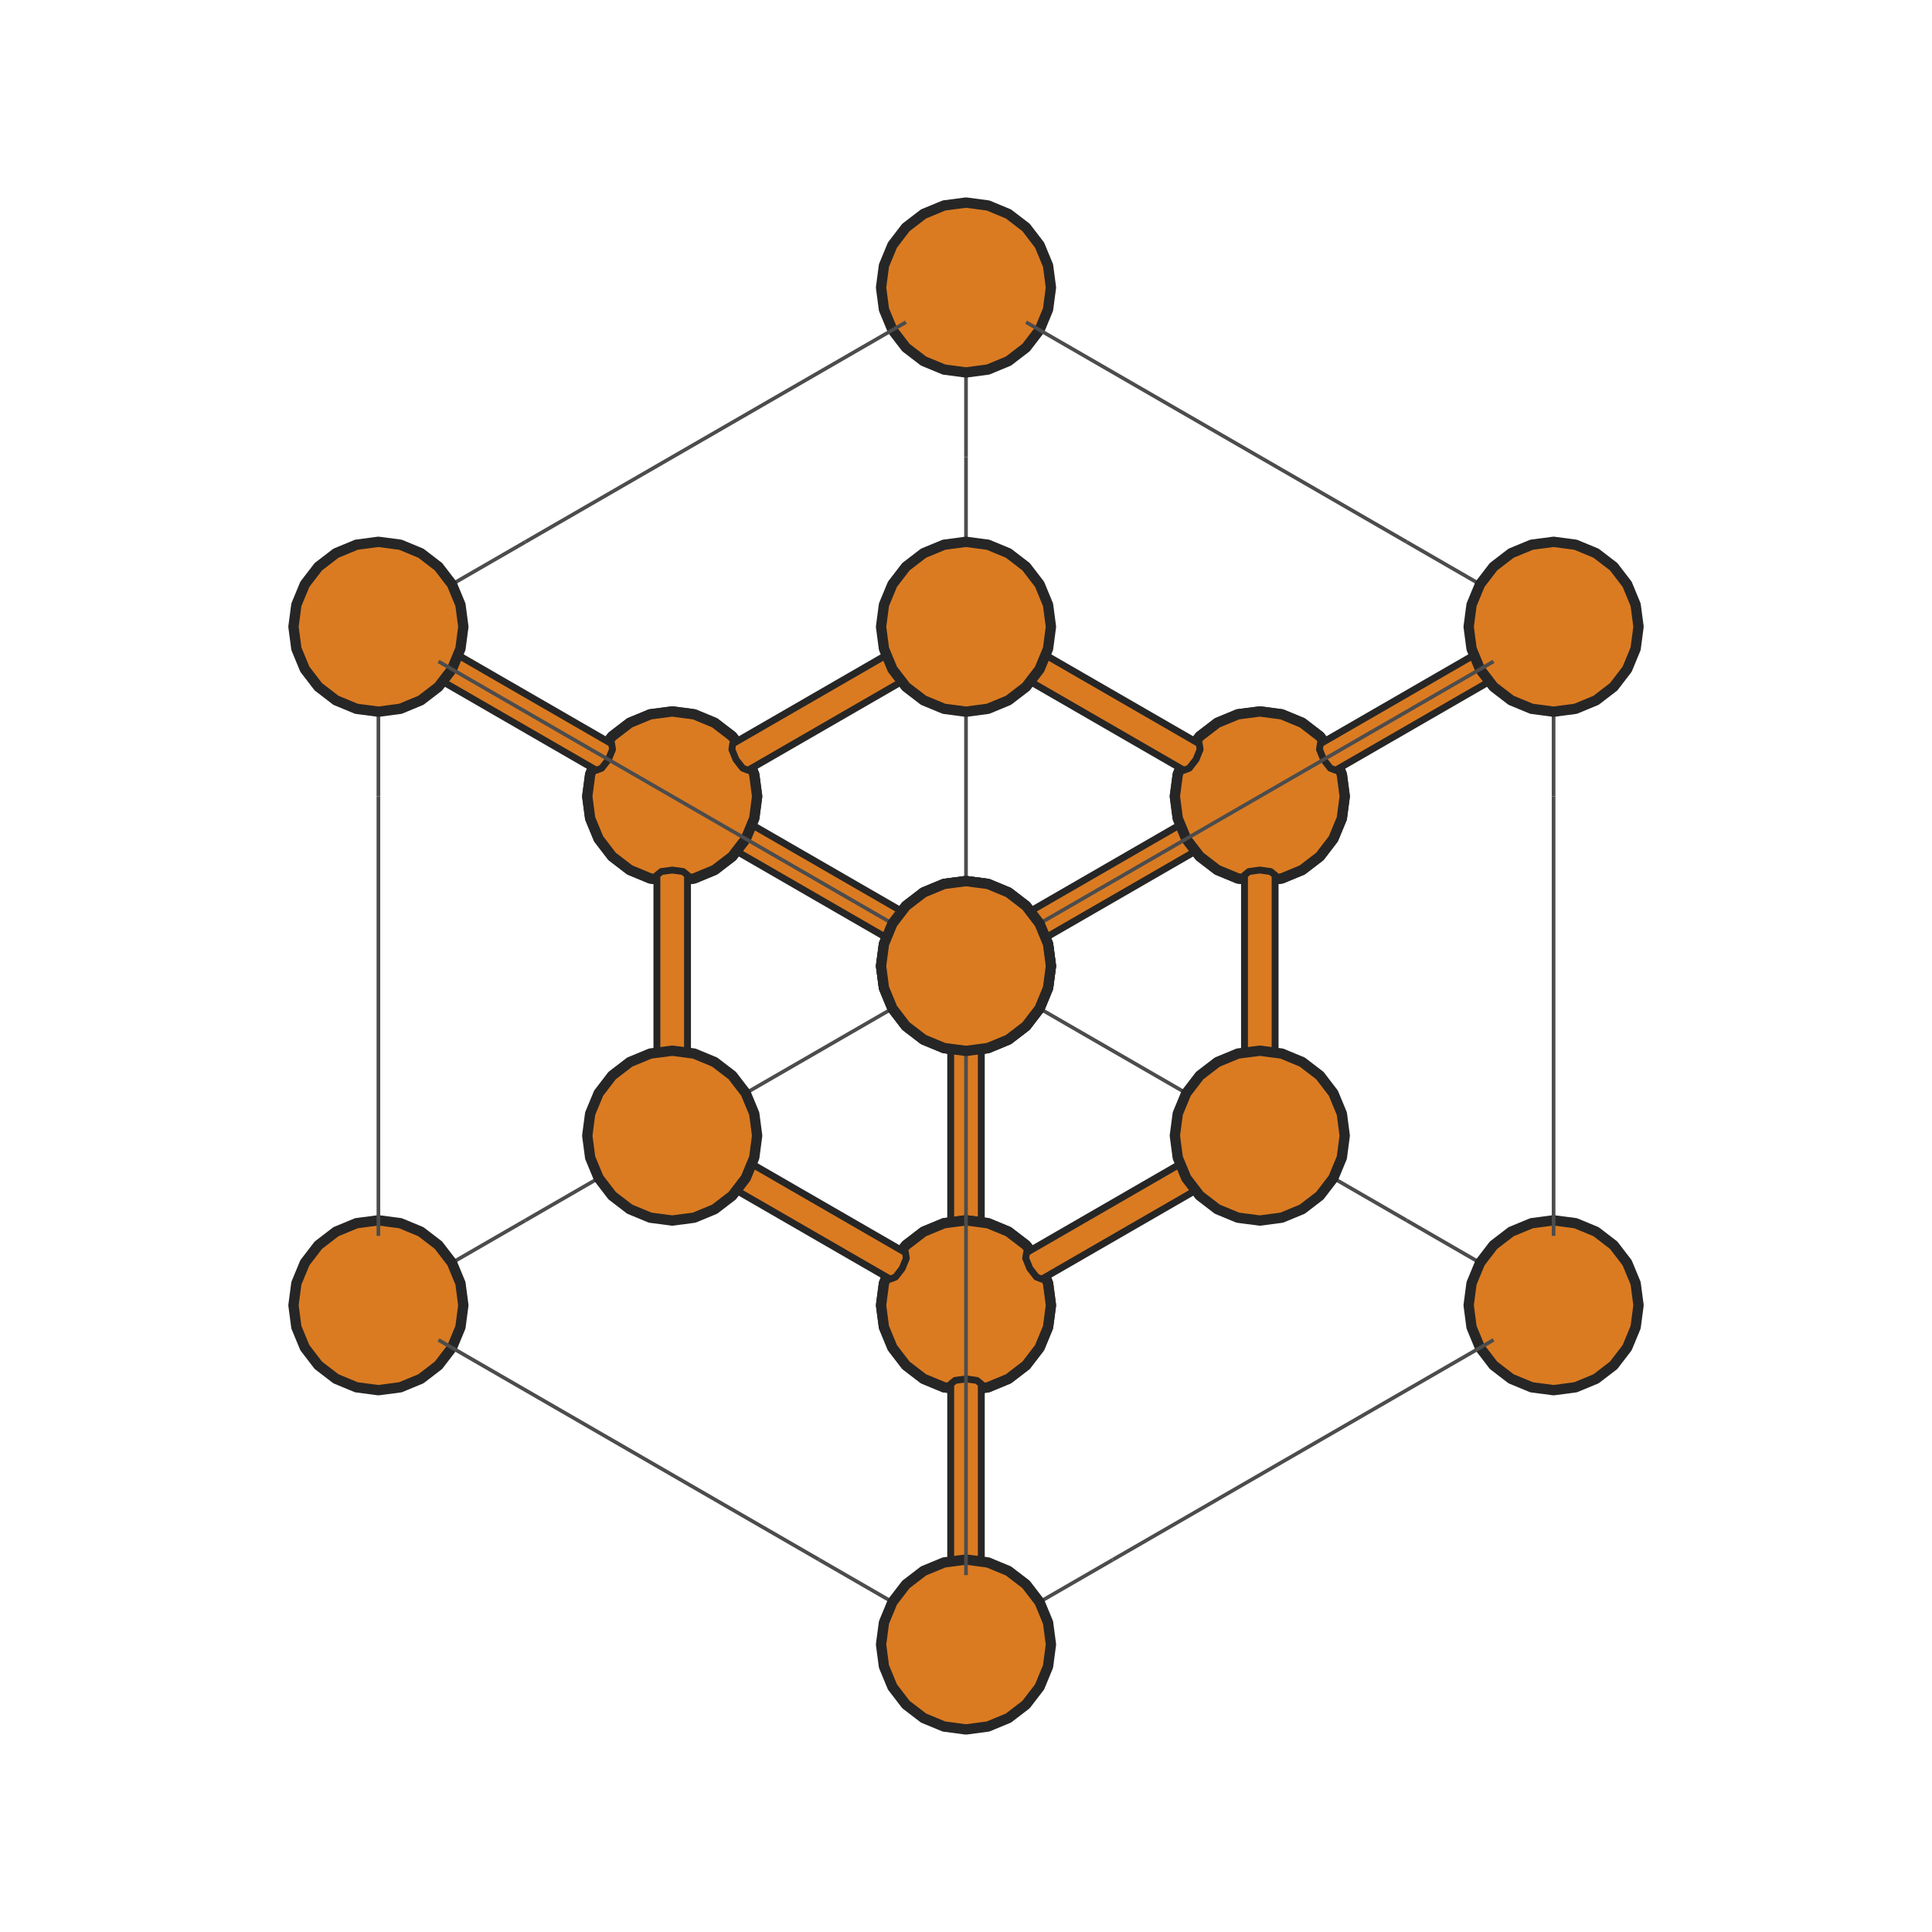
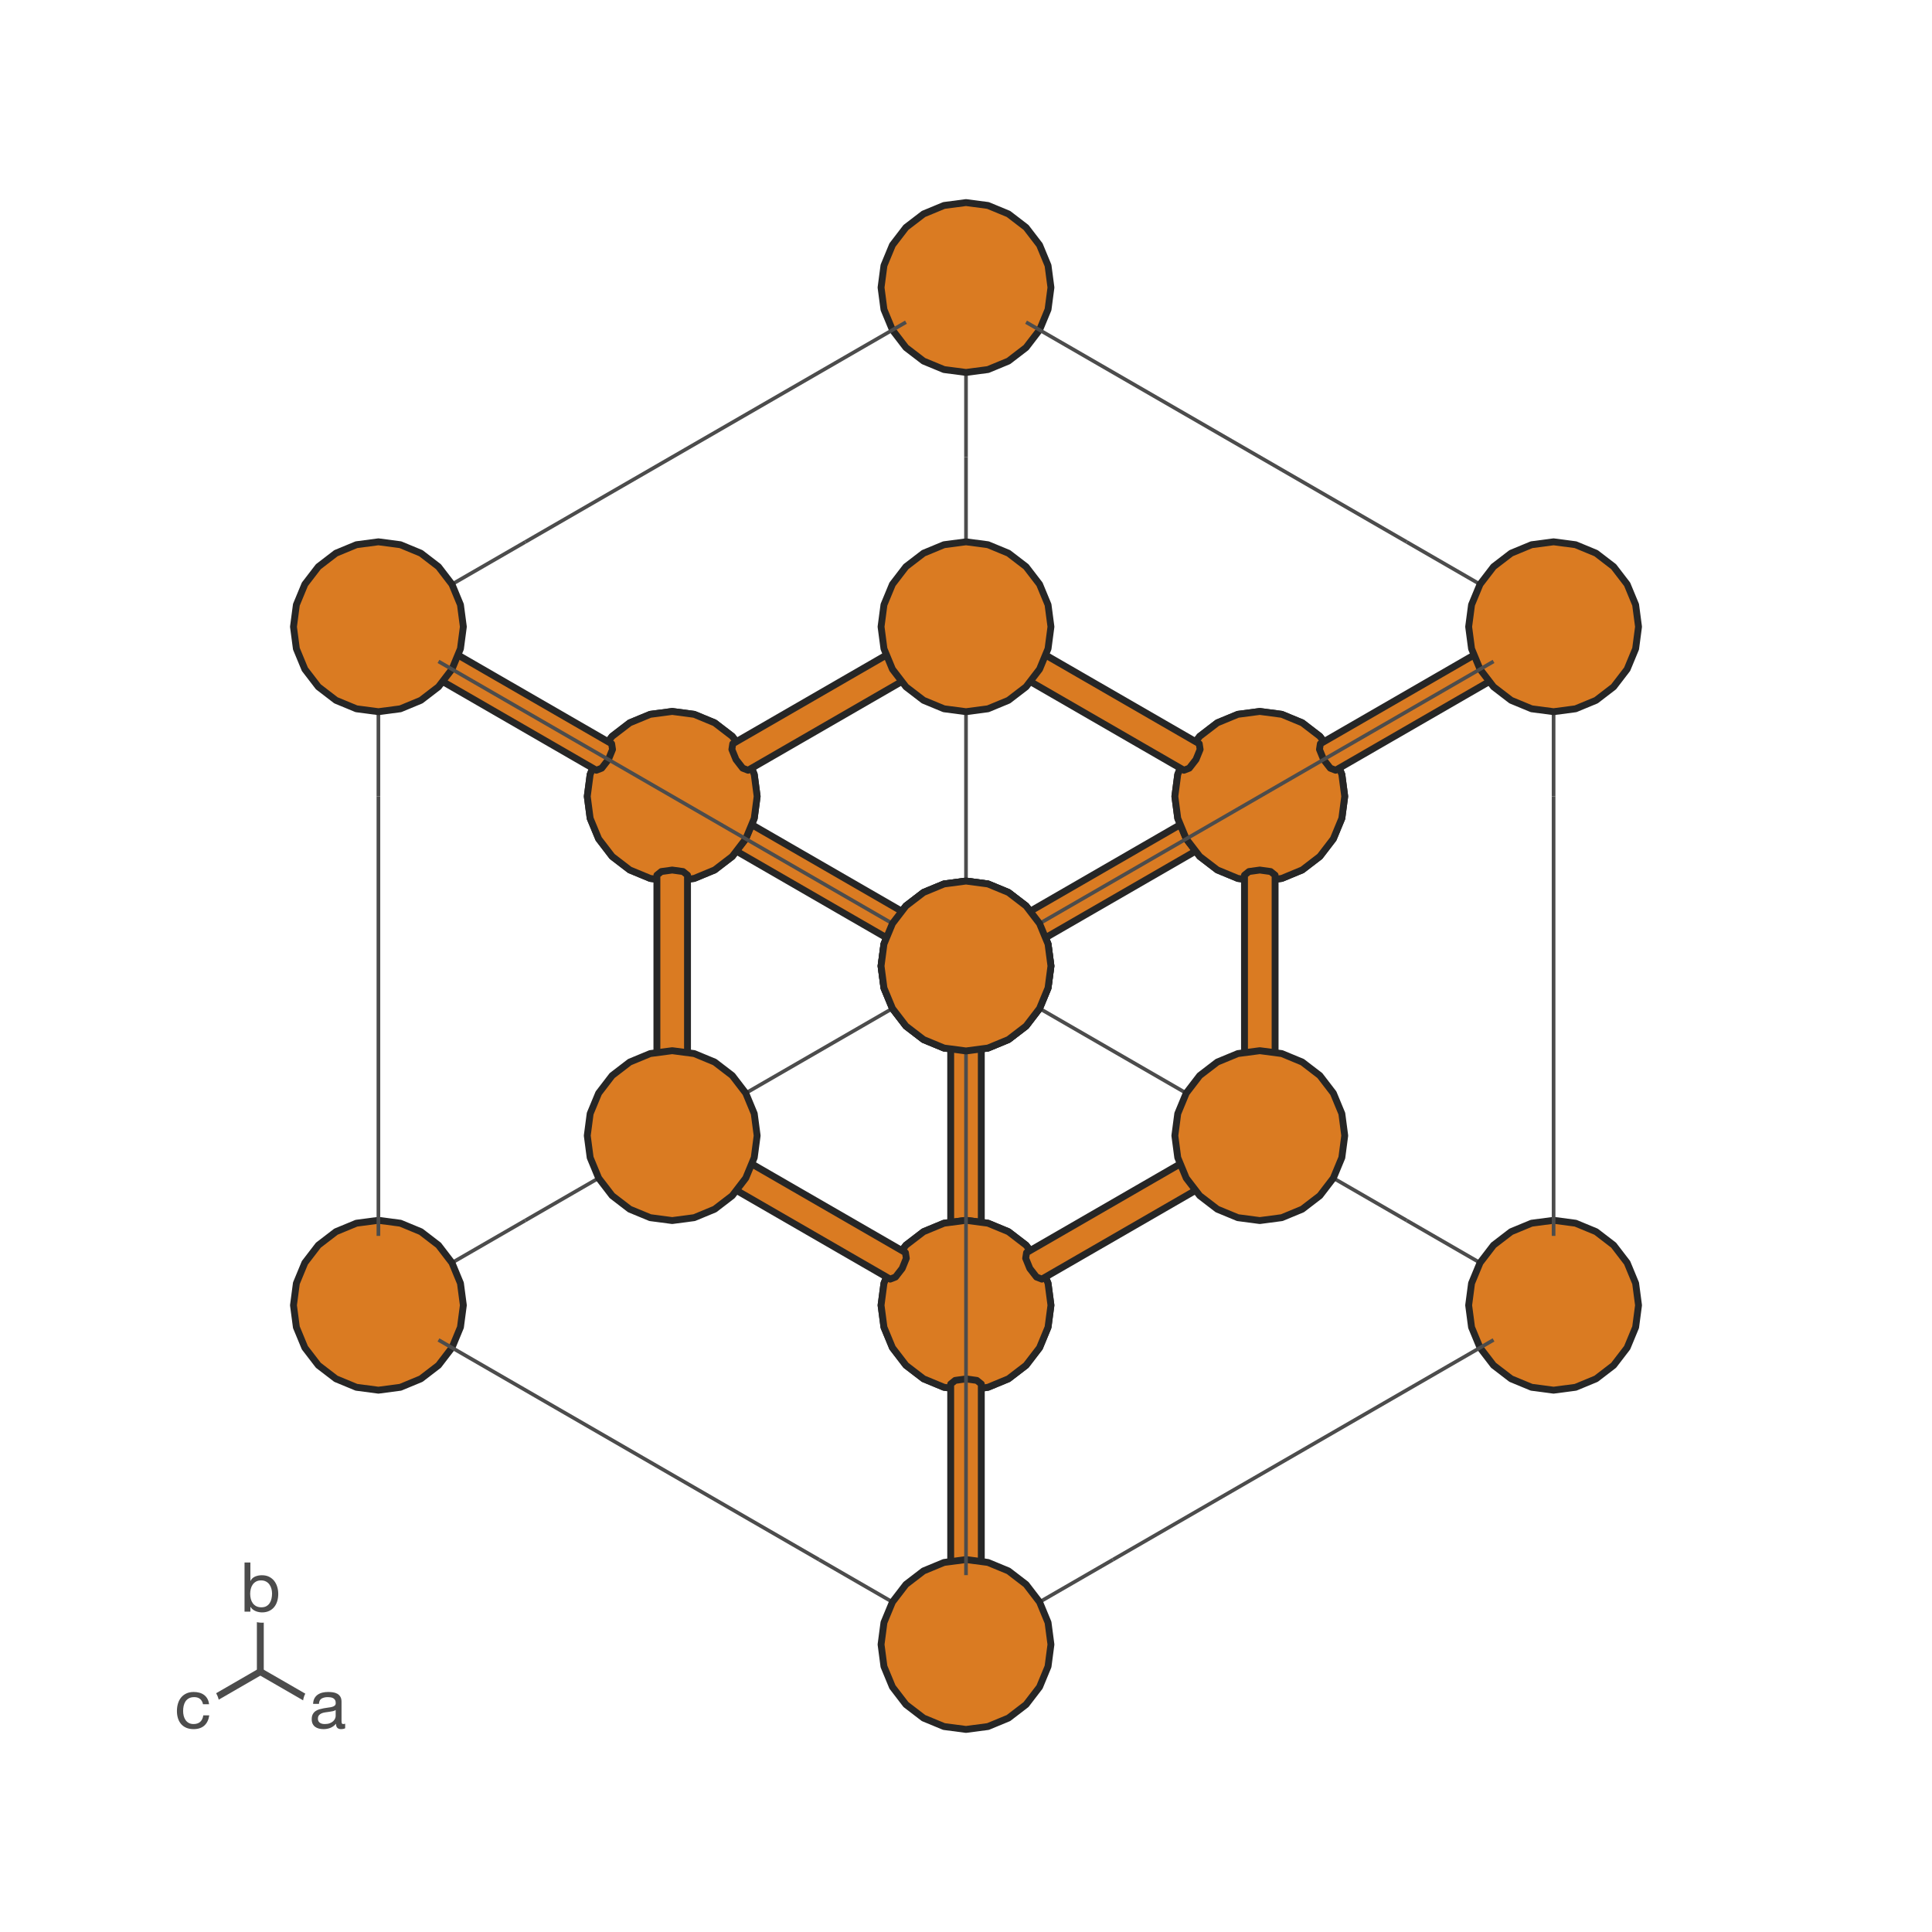
<svg xmlns="http://www.w3.org/2000/svg" width="280.8pt" height="280.8pt" viewBox="0 0 280.8 280.8" version="1.1">
  <defs>
    <style type="text/css">*{stroke-linejoin: round; stroke-linecap: butt}</style>
  </defs>
  <g id="figure_1">
    <g id="patch_1">
      <path d="M 0 280.8  L 280.8 280.8  L 280.8 0  L 0 0  z " style="fill: #ffffff" />
    </g>
    <g id="axes_1">
      <g id="PolyCollection_1">
-         <path d="M 152.745 140.4  L 152.324 137.205  L 151.091 134.228  L 149.129 131.671  L 146.572 129.709  L 143.595 128.476  L 140.4 128.055  L 137.205 128.476  L 134.228 129.709  L 131.671 131.671  L 129.709 134.228  L 128.476 137.205  L 128.055 140.4  L 128.476 143.595  L 129.709 146.572  L 131.671 149.129  L 134.228 151.091  L 137.205 152.324  L 140.4 152.745  L 143.595 152.324  L 146.572 151.091  L 149.129 149.129  L 151.091 146.572  L 152.324 143.595  L 152.745 140.4  z " clip-path="url(#p7fe5f70226)" style="fill: #da7b22; stroke: #262626; stroke-width: 1.5" />
-         <path d="M 149.262 145.209  L 204.584 177.149  L 204.318 177.611  L 148.996 145.67  z " clip-path="url(#p7fe5f70226)" style="fill: #4c4c4c" />
-         <path d="M 140.134 130.321  L 140.134 66.44  L 140.666 66.44  L 140.666 130.321  z " clip-path="url(#p7fe5f70226)" style="fill: #4c4c4c" />
-         <path d="M 131.804 145.67  L 76.482 177.611  L 76.216 177.149  L 131.538 145.209  z " clip-path="url(#p7fe5f70226)" style="fill: #4c4c4c" />
-         <path d="M 152.745 140.4  L 152.324 137.205  L 151.091 134.228  L 149.129 131.671  L 146.572 129.709  L 143.595 128.476  L 140.4 128.055  L 137.205 128.476  L 134.228 129.709  L 131.671 131.671  L 129.709 134.228  L 128.476 137.205  L 128.055 140.4  L 128.476 143.595  L 129.709 146.572  L 131.671 149.129  L 134.228 151.091  L 137.205 152.324  L 140.4 152.745  L 143.595 152.324  L 146.572 151.091  L 149.129 149.129  L 151.091 146.572  L 152.324 143.595  L 152.745 140.4  z " clip-path="url(#p7fe5f70226)" style="fill: #da7b22; stroke: #262626; stroke-width: 1.5" />
-         <path d="M 204.584 177.149  L 217.206 184.436  L 216.939 184.898  L 204.318 177.611  z " clip-path="url(#p7fe5f70226)" style="fill: #4c4c4c" />
-         <path d="M 140.134 66.44  L 140.134 51.866  L 140.666 51.866  L 140.666 66.44  z " clip-path="url(#p7fe5f70226)" style="fill: #4c4c4c" />
-         <path d="M 76.482 177.611  L 63.861 184.898  L 63.594 184.436  L 76.216 177.149  z " clip-path="url(#p7fe5f70226)" style="fill: #4c4c4c" />
-         <path d="M 174.299 123.397  L 174.427 122.571  L 173.829 121.1  L 172.854 119.847  L 172.074 119.544  L 149.202 132.75  L 149.074 133.576  L 149.672 135.047  L 150.647 136.3  L 151.426 136.602  z " clip-path="url(#p7fe5f70226)" style="fill: #da7b22; stroke: #262626" />
-         <path d="M 195.445 115.747  L 195.025 112.552  L 193.791 109.574  L 191.83 107.018  L 189.273 105.056  L 186.296 103.823  L 183.101 103.402  L 179.906 103.823  L 176.928 105.056  L 174.372 107.018  L 172.41 109.574  L 171.177 112.552  L 170.756 115.747  L 171.177 118.942  L 172.41 121.919  L 174.372 124.476  L 176.928 126.437  L 179.906 127.671  L 183.101 128.091  L 186.296 127.671  L 189.273 126.437  L 191.83 124.476  L 193.791 121.919  L 195.025 118.942  L 195.445 115.747  z " clip-path="url(#p7fe5f70226)" style="fill: #da7b22; stroke: #262626; stroke-width: 1.5" />
-         <path d="M 108.726 119.544  L 107.946 119.847  L 106.971 121.1  L 106.373 122.571  L 106.501 123.397  L 129.374 136.602  L 130.153 136.3  L 131.128 135.047  L 131.726 133.576  L 131.598 132.75  z " clip-path="url(#p7fe5f70226)" style="fill: #da7b22; stroke: #262626" />
-         <path d="M 110.044 115.747  L 109.623 112.552  L 108.39 109.574  L 106.428 107.018  L 103.872 105.056  L 100.894 103.823  L 97.699 103.402  L 94.504 103.823  L 91.527 105.056  L 88.97 107.018  L 87.009 109.574  L 85.775 112.552  L 85.355 115.747  L 85.775 118.942  L 87.009 121.919  L 88.97 124.476  L 91.527 126.437  L 94.504 127.671  L 97.699 128.091  L 100.894 127.671  L 103.872 126.437  L 106.428 124.476  L 108.39 121.919  L 109.623 118.942  L 110.044 115.747  z " clip-path="url(#p7fe5f70226)" style="fill: #da7b22; stroke: #262626; stroke-width: 1.5" />
-         <path d="M 67.343 189.707  L 66.922 186.512  L 65.689 183.534  L 63.727 180.978  L 61.171 179.016  L 58.194 177.783  L 54.999 177.362  L 51.804 177.783  L 48.826 179.016  L 46.27 180.978  L 44.308 183.534  L 43.075 186.512  L 42.654 189.707  L 43.075 192.902  L 44.308 195.879  L 46.27 198.435  L 48.826 200.397  L 51.804 201.63  L 54.999 202.051  L 58.194 201.63  L 61.171 200.397  L 63.727 198.435  L 65.689 195.879  L 66.922 192.902  L 67.343 189.707  z " clip-path="url(#p7fe5f70226)" style="fill: #da7b22; stroke: #262626; stroke-width: 1.5" />
-         <path d="M 152.745 41.787  L 152.324 38.592  L 151.091 35.615  L 149.129 33.058  L 146.572 31.096  L 143.595 29.863  L 140.4 29.442  L 137.205 29.863  L 134.228 31.096  L 131.671 33.058  L 129.709 35.615  L 128.476 38.592  L 128.055 41.787  L 128.476 44.982  L 129.709 47.959  L 131.671 50.516  L 134.228 52.478  L 137.205 53.711  L 140.4 54.131  L 143.595 53.711  L 146.572 52.478  L 149.129 50.516  L 151.091 47.959  L 152.324 44.982  L 152.745 41.787  z " clip-path="url(#p7fe5f70226)" style="fill: #da7b22; stroke: #262626; stroke-width: 1.5" />
-         <path d="M 138.176 178.259  L 138.827 178.783  L 140.4 179  L 141.973 178.783  L 142.624 178.259  L 142.624 151.848  L 141.973 151.324  L 140.4 151.107  L 138.827 151.324  L 138.176 151.848  z " clip-path="url(#p7fe5f70226)" style="fill: #da7b22; stroke: #262626" />
-         <path d="M 152.745 189.707  L 152.324 186.512  L 151.091 183.534  L 149.129 180.978  L 146.572 179.016  L 143.595 177.783  L 140.4 177.362  L 137.205 177.783  L 134.228 179.016  L 131.671 180.978  L 129.709 183.534  L 128.476 186.512  L 128.055 189.707  L 128.476 192.902  L 129.709 195.879  L 131.671 198.435  L 134.228 200.397  L 137.205 201.63  L 140.4 202.051  L 143.595 201.63  L 146.572 200.397  L 149.129 198.435  L 151.091 195.879  L 152.324 192.902  L 152.745 189.707  z " clip-path="url(#p7fe5f70226)" style="fill: #da7b22; stroke: #262626; stroke-width: 1.5" />
-         <path d="M 238.146 189.707  L 237.725 186.512  L 236.492 183.534  L 234.53 180.978  L 231.974 179.016  L 228.996 177.783  L 225.801 177.362  L 222.607 177.783  L 219.629 179.016  L 217.073 180.978  L 215.111 183.534  L 213.878 186.512  L 213.457 189.707  L 213.878 192.902  L 215.111 195.879  L 217.073 198.435  L 219.629 200.397  L 222.607 201.63  L 225.801 202.051  L 228.996 201.63  L 231.974 200.397  L 234.53 198.435  L 236.492 195.879  L 237.725 192.902  L 238.146 189.707  z " clip-path="url(#p7fe5f70226)" style="fill: #da7b22; stroke: #262626; stroke-width: 1.5" />
-         <path d="M 225.535 179.627  L 225.535 115.747  L 226.068 115.747  L 226.068 179.627  z " clip-path="url(#p7fe5f70226)" style="fill: #4c4c4c" />
-         <path d="M 149.262 46.596  L 204.584 78.536  L 204.318 78.997  L 148.996 47.057  z " clip-path="url(#p7fe5f70226)" style="fill: #4c4c4c" />
-         <path d="M 131.804 47.057  L 76.482 78.997  L 76.216 78.536  L 131.538 46.596  z " clip-path="url(#p7fe5f70226)" style="fill: #4c4c4c" />
-         <path d="M 63.861 194.515  L 119.183 226.456  L 118.916 226.917  L 63.594 194.977  z " clip-path="url(#p7fe5f70226)" style="fill: #4c4c4c" />
-         <path d="M 54.732 179.627  L 54.732 115.747  L 55.265 115.747  L 55.265 179.627  z " clip-path="url(#p7fe5f70226)" style="fill: #4c4c4c" />
-         <path d="M 217.206 194.977  L 161.884 226.917  L 161.617 226.456  L 216.939 194.515  z " clip-path="url(#p7fe5f70226)" style="fill: #4c4c4c" />
-         <path d="M 110.044 115.747  L 109.623 112.552  L 108.39 109.574  L 106.428 107.018  L 103.872 105.056  L 100.894 103.823  L 97.699 103.402  L 94.504 103.823  L 91.527 105.056  L 88.97 107.018  L 87.009 109.574  L 85.775 112.552  L 85.355 115.747  L 85.775 118.942  L 87.009 121.919  L 88.97 124.476  L 91.527 126.437  L 94.504 127.671  L 97.699 128.091  L 100.894 127.671  L 103.872 126.437  L 106.428 124.476  L 108.39 121.919  L 109.623 118.942  L 110.044 115.747  z " clip-path="url(#p7fe5f70226)" style="fill: #da7b22; stroke: #262626; stroke-width: 1.5" />
-         <path d="M 195.445 115.747  L 195.025 112.552  L 193.791 109.574  L 191.83 107.018  L 189.273 105.056  L 186.296 103.823  L 183.101 103.402  L 179.906 103.823  L 176.928 105.056  L 174.372 107.018  L 172.41 109.574  L 171.177 112.552  L 170.756 115.747  L 171.177 118.942  L 172.41 121.919  L 174.372 124.476  L 176.928 126.437  L 179.906 127.671  L 183.101 128.091  L 186.296 127.671  L 189.273 126.437  L 191.83 124.476  L 193.791 121.919  L 195.025 118.942  L 195.445 115.747  z " clip-path="url(#p7fe5f70226)" style="fill: #da7b22; stroke: #262626; stroke-width: 1.5" />
-         <path d="M 152.745 189.707  L 152.324 186.512  L 151.091 183.534  L 149.129 180.978  L 146.572 179.016  L 143.595 177.783  L 140.4 177.362  L 137.205 177.783  L 134.228 179.016  L 131.671 180.978  L 129.709 183.534  L 128.476 186.512  L 128.055 189.707  L 128.476 192.902  L 129.709 195.879  L 131.671 198.435  L 134.228 200.397  L 137.205 201.63  L 140.4 202.051  L 143.595 201.63  L 146.572 200.397  L 149.129 198.435  L 151.091 195.879  L 152.324 192.902  L 152.745 189.707  z " clip-path="url(#p7fe5f70226)" style="fill: #da7b22; stroke: #262626; stroke-width: 1.5" />
-         <path d="M 54.732 115.747  L 54.732 101.173  L 55.265 101.173  L 55.265 115.747  z " clip-path="url(#p7fe5f70226)" style="fill: #4c4c4c" />
-         <path d="M 225.535 115.747  L 225.535 101.173  L 226.068 101.173  L 226.068 115.747  z " clip-path="url(#p7fe5f70226)" style="fill: #4c4c4c" />
-         <path d="M 161.884 226.917  L 149.262 234.204  L 148.996 233.743  L 161.617 226.456  z " clip-path="url(#p7fe5f70226)" style="fill: #4c4c4c" />
-         <path d="M 204.584 78.536  L 217.206 85.823  L 216.939 86.285  L 204.318 78.997  z " clip-path="url(#p7fe5f70226)" style="fill: #4c4c4c" />
-         <path d="M 76.482 78.997  L 63.861 86.285  L 63.594 85.823  L 76.216 78.536  z " clip-path="url(#p7fe5f70226)" style="fill: #4c4c4c" />
-         <path d="M 119.183 226.456  L 131.804 233.743  L 131.538 234.204  L 118.916 226.917  z " clip-path="url(#p7fe5f70226)" style="fill: #4c4c4c" />
-         <path d="M 191.903 108.096  L 191.775 108.923  L 192.373 110.393  L 193.347 111.647  L 194.127 111.949  L 216.999 98.744  L 217.128 97.917  L 216.529 96.447  L 215.555 95.193  L 214.775 94.891  z " clip-path="url(#p7fe5f70226)" style="fill: #da7b22; stroke: #262626" />
-         <path d="M 238.146 91.093  L 237.725 87.898  L 236.492 84.921  L 234.53 82.365  L 231.974 80.403  L 228.996 79.17  L 225.801 78.749  L 222.607 79.17  L 219.629 80.403  L 217.073 82.365  L 215.111 84.921  L 213.878 87.898  L 213.457 91.093  L 213.878 94.288  L 215.111 97.266  L 217.073 99.822  L 219.629 101.784  L 222.607 103.017  L 225.801 103.438  L 228.996 103.017  L 231.974 101.784  L 234.53 99.822  L 236.492 97.266  L 237.725 94.288  L 238.146 91.093  z " clip-path="url(#p7fe5f70226)" style="fill: #da7b22; stroke: #262626; stroke-width: 1.5" />
-         <path d="M 86.673 111.949  L 87.453 111.647  L 88.427 110.393  L 89.025 108.923  L 88.897 108.096  L 66.025 94.891  L 65.245 95.193  L 64.271 96.447  L 63.672 97.917  L 63.801 98.744  z " clip-path="url(#p7fe5f70226)" style="fill: #da7b22; stroke: #262626" />
-         <path d="M 67.343 91.093  L 66.922 87.898  L 65.689 84.921  L 63.727 82.365  L 61.171 80.403  L 58.194 79.17  L 54.999 78.749  L 51.804 79.17  L 48.826 80.403  L 46.27 82.365  L 44.308 84.921  L 43.075 87.898  L 42.654 91.093  L 43.075 94.288  L 44.308 97.266  L 46.27 99.822  L 48.826 101.784  L 51.804 103.017  L 54.999 103.438  L 58.194 103.017  L 61.171 101.784  L 63.727 99.822  L 65.689 97.266  L 66.922 94.288  L 67.343 91.093  z " clip-path="url(#p7fe5f70226)" style="fill: #da7b22; stroke: #262626; stroke-width: 1.5" />
-         <path d="M 99.923 127.195  L 99.272 126.67  L 97.699 126.453  L 96.126 126.67  L 95.475 127.195  L 95.475 153.605  L 96.126 154.13  L 97.699 154.347  L 99.272 154.13  L 99.923 153.605  z " clip-path="url(#p7fe5f70226)" style="fill: #da7b22; stroke: #262626" />
-         <path d="M 129.374 185.909  L 130.153 185.607  L 131.128 184.353  L 131.726 182.883  L 131.598 182.056  L 108.726 168.851  L 107.946 169.153  L 106.971 170.407  L 106.373 171.877  L 106.501 172.704  z " clip-path="url(#p7fe5f70226)" style="fill: #da7b22; stroke: #262626" />
-         <path d="M 110.044 165.053  L 109.623 161.858  L 108.39 158.881  L 106.428 156.324  L 103.872 154.363  L 100.894 153.129  L 97.699 152.709  L 94.504 153.129  L 91.527 154.363  L 88.97 156.324  L 87.009 158.881  L 85.775 161.858  L 85.355 165.053  L 85.775 168.248  L 87.009 171.226  L 88.97 173.782  L 91.527 175.744  L 94.504 176.977  L 97.699 177.398  L 100.894 176.977  L 103.872 175.744  L 106.428 173.782  L 108.39 171.226  L 109.623 168.248  L 110.044 165.053  z " clip-path="url(#p7fe5f70226)" style="fill: #da7b22; stroke: #262626; stroke-width: 1.5" />
-         <path d="M 185.325 127.195  L 184.674 126.67  L 183.101 126.453  L 181.528 126.67  L 180.877 127.195  L 180.877 153.605  L 181.528 154.13  L 183.101 154.347  L 184.674 154.13  L 185.325 153.605  z " clip-path="url(#p7fe5f70226)" style="fill: #da7b22; stroke: #262626" />
-         <path d="M 149.202 182.056  L 149.074 182.883  L 149.672 184.353  L 150.647 185.607  L 151.426 185.909  L 174.299 172.704  L 174.427 171.877  L 173.829 170.407  L 172.854 169.153  L 172.074 168.851  z " clip-path="url(#p7fe5f70226)" style="fill: #da7b22; stroke: #262626" />
-         <path d="M 195.445 165.053  L 195.025 161.858  L 193.791 158.881  L 191.83 156.324  L 189.273 154.363  L 186.296 153.129  L 183.101 152.709  L 179.906 153.129  L 176.928 154.363  L 174.372 156.324  L 172.41 158.881  L 171.177 161.858  L 170.756 165.053  L 171.177 168.248  L 172.41 171.226  L 174.372 173.782  L 176.928 175.744  L 179.906 176.977  L 183.101 177.398  L 186.296 176.977  L 189.273 175.744  L 191.83 173.782  L 193.791 171.226  L 195.025 168.248  L 195.445 165.053  z " clip-path="url(#p7fe5f70226)" style="fill: #da7b22; stroke: #262626; stroke-width: 1.5" />
-         <path d="M 106.501 108.096  L 106.373 108.923  L 106.971 110.393  L 107.946 111.647  L 108.726 111.949  L 131.598 98.744  L 131.726 97.917  L 131.128 96.447  L 130.153 95.193  L 129.374 94.891  z " clip-path="url(#p7fe5f70226)" style="fill: #da7b22; stroke: #262626" />
-         <path d="M 172.074 111.949  L 172.854 111.647  L 173.829 110.393  L 174.427 108.923  L 174.299 108.096  L 151.426 94.891  L 150.647 95.193  L 149.672 96.447  L 149.074 97.917  L 149.202 98.744  z " clip-path="url(#p7fe5f70226)" style="fill: #da7b22; stroke: #262626" />
-         <path d="M 152.745 91.093  L 152.324 87.898  L 151.091 84.921  L 149.129 82.365  L 146.572 80.403  L 143.595 79.17  L 140.4 78.749  L 137.205 79.17  L 134.228 80.403  L 131.671 82.365  L 129.709 84.921  L 128.476 87.898  L 128.055 91.093  L 128.476 94.288  L 129.709 97.266  L 131.671 99.822  L 134.228 101.784  L 137.205 103.017  L 140.4 103.438  L 143.595 103.017  L 146.572 101.784  L 149.129 99.822  L 151.091 97.266  L 152.324 94.288  L 152.745 91.093  z " clip-path="url(#p7fe5f70226)" style="fill: #da7b22; stroke: #262626; stroke-width: 1.5" />
-         <path d="M 142.624 201.155  L 141.973 200.63  L 140.4 200.413  L 138.827 200.63  L 138.176 201.155  L 138.176 227.565  L 138.827 228.089  L 140.4 228.307  L 141.973 228.089  L 142.624 227.565  z " clip-path="url(#p7fe5f70226)" style="fill: #da7b22; stroke: #262626" />
-         <path d="M 152.745 239.013  L 152.324 235.818  L 151.091 232.841  L 149.129 230.284  L 146.572 228.322  L 143.595 227.089  L 140.4 226.669  L 137.205 227.089  L 134.228 228.322  L 131.671 230.284  L 129.709 232.841  L 128.476 235.818  L 128.055 239.013  L 128.476 242.208  L 129.709 245.185  L 131.671 247.742  L 134.228 249.704  L 137.205 250.937  L 140.4 251.358  L 143.595 250.937  L 146.572 249.704  L 149.129 247.742  L 151.091 245.185  L 152.324 242.208  L 152.745 239.013  z " clip-path="url(#p7fe5f70226)" style="fill: #da7b22; stroke: #262626; stroke-width: 1.5" />
-         <path d="M 140.134 228.934  L 140.134 150.479  L 140.666 150.479  L 140.666 228.934  z " clip-path="url(#p7fe5f70226)" style="fill: #4c4c4c" />
-         <path d="M 63.861 95.902  L 131.804 135.13  L 131.538 135.591  L 63.594 96.364  z " clip-path="url(#p7fe5f70226)" style="fill: #4c4c4c" />
-         <path d="M 217.206 96.364  L 149.262 135.591  L 148.996 135.13  L 216.939 95.902  z " clip-path="url(#p7fe5f70226)" style="fill: #4c4c4c" />
-         <path d="M 152.745 140.4  L 152.324 137.205  L 151.091 134.228  L 149.129 131.671  L 146.572 129.709  L 143.595 128.476  L 140.4 128.055  L 137.205 128.476  L 134.228 129.709  L 131.671 131.671  L 129.709 134.228  L 128.476 137.205  L 128.055 140.4  L 128.476 143.595  L 129.709 146.572  L 131.671 149.129  L 134.228 151.091  L 137.205 152.324  L 140.4 152.745  L 143.595 152.324  L 146.572 151.091  L 149.129 149.129  L 151.091 146.572  L 152.324 143.595  L 152.745 140.4  z " clip-path="url(#p7fe5f70226)" style="fill: #da7b22; stroke: #262626; stroke-width: 1.5" />
+         <path d="M 152.745 140.4  L 152.324 137.205  L 151.091 134.228  L 149.129 131.671  L 146.572 129.709  L 143.595 128.476  L 140.4 128.055  L 137.205 128.476  L 134.228 129.709  L 131.671 131.671  L 129.709 134.228  L 128.476 137.205  L 128.055 140.4  L 128.476 143.595  L 129.709 146.572  L 131.671 149.129  L 134.228 151.091  L 137.205 152.324  L 140.4 152.745  L 143.595 152.324  L 146.572 151.091  L 149.129 149.129  L 151.091 146.572  L 152.324 143.595  L 152.745 140.4  z " clip-path="url(#p1b652e3ab5)" style="fill: #da7b22; stroke: #262626" />
+         <path d="M 149.262 145.209  L 204.584 177.149  L 204.318 177.611  L 148.996 145.67  z " clip-path="url(#p1b652e3ab5)" style="fill: #4c4c4c" />
+         <path d="M 140.134 130.321  L 140.134 66.44  L 140.666 66.44  L 140.666 130.321  z " clip-path="url(#p1b652e3ab5)" style="fill: #4c4c4c" />
+         <path d="M 131.804 145.67  L 76.482 177.611  L 76.216 177.149  L 131.538 145.209  z " clip-path="url(#p1b652e3ab5)" style="fill: #4c4c4c" />
+         <path d="M 152.745 140.4  L 152.324 137.205  L 151.091 134.228  L 149.129 131.671  L 146.572 129.709  L 143.595 128.476  L 140.4 128.055  L 137.205 128.476  L 134.228 129.709  L 131.671 131.671  L 129.709 134.228  L 128.476 137.205  L 128.055 140.4  L 128.476 143.595  L 129.709 146.572  L 131.671 149.129  L 134.228 151.091  L 137.205 152.324  L 140.4 152.745  L 143.595 152.324  L 146.572 151.091  L 149.129 149.129  L 151.091 146.572  L 152.324 143.595  L 152.745 140.4  z " clip-path="url(#p1b652e3ab5)" style="fill: #da7b22; stroke: #262626" />
+         <path d="M 204.584 177.149  L 217.206 184.436  L 216.939 184.898  L 204.318 177.611  z " clip-path="url(#p1b652e3ab5)" style="fill: #4c4c4c" />
+         <path d="M 140.134 66.44  L 140.134 51.866  L 140.666 51.866  L 140.666 66.44  z " clip-path="url(#p1b652e3ab5)" style="fill: #4c4c4c" />
+         <path d="M 76.482 177.611  L 63.861 184.898  L 63.594 184.436  L 76.216 177.149  z " clip-path="url(#p1b652e3ab5)" style="fill: #4c4c4c" />
+         <path d="M 174.299 123.397  L 174.427 122.571  L 173.829 121.1  L 172.854 119.847  L 172.074 119.544  L 149.202 132.75  L 149.074 133.576  L 149.672 135.047  L 150.647 136.3  L 151.426 136.602  z " clip-path="url(#p1b652e3ab5)" style="fill: #da7b22; stroke: #262626" />
+         <path d="M 195.445 115.747  L 195.025 112.552  L 193.791 109.574  L 191.83 107.018  L 189.273 105.056  L 186.296 103.823  L 183.101 103.402  L 179.906 103.823  L 176.928 105.056  L 174.372 107.018  L 172.41 109.574  L 171.177 112.552  L 170.756 115.747  L 171.177 118.942  L 172.41 121.919  L 174.372 124.476  L 176.928 126.437  L 179.906 127.671  L 183.101 128.091  L 186.296 127.671  L 189.273 126.437  L 191.83 124.476  L 193.791 121.919  L 195.025 118.942  L 195.445 115.747  z " clip-path="url(#p1b652e3ab5)" style="fill: #da7b22; stroke: #262626" />
+         <path d="M 108.726 119.544  L 107.946 119.847  L 106.971 121.1  L 106.373 122.571  L 106.501 123.397  L 129.374 136.602  L 130.153 136.3  L 131.128 135.047  L 131.726 133.576  L 131.598 132.75  z " clip-path="url(#p1b652e3ab5)" style="fill: #da7b22; stroke: #262626" />
+         <path d="M 110.044 115.747  L 109.623 112.552  L 108.39 109.574  L 106.428 107.018  L 103.872 105.056  L 100.894 103.823  L 97.699 103.402  L 94.504 103.823  L 91.527 105.056  L 88.97 107.018  L 87.009 109.574  L 85.775 112.552  L 85.355 115.747  L 85.775 118.942  L 87.009 121.919  L 88.97 124.476  L 91.527 126.437  L 94.504 127.671  L 97.699 128.091  L 100.894 127.671  L 103.872 126.437  L 106.428 124.476  L 108.39 121.919  L 109.623 118.942  L 110.044 115.747  z " clip-path="url(#p1b652e3ab5)" style="fill: #da7b22; stroke: #262626" />
+         <path d="M 67.343 189.707  L 66.922 186.512  L 65.689 183.534  L 63.727 180.978  L 61.171 179.016  L 58.194 177.783  L 54.999 177.362  L 51.804 177.783  L 48.826 179.016  L 46.27 180.978  L 44.308 183.534  L 43.075 186.512  L 42.654 189.707  L 43.075 192.902  L 44.308 195.879  L 46.27 198.435  L 48.826 200.397  L 51.804 201.63  L 54.999 202.051  L 58.194 201.63  L 61.171 200.397  L 63.727 198.435  L 65.689 195.879  L 66.922 192.902  L 67.343 189.707  z " clip-path="url(#p1b652e3ab5)" style="fill: #da7b22; stroke: #262626" />
+         <path d="M 152.745 41.787  L 152.324 38.592  L 151.091 35.615  L 149.129 33.058  L 146.572 31.096  L 143.595 29.863  L 140.4 29.442  L 137.205 29.863  L 134.228 31.096  L 131.671 33.058  L 129.709 35.615  L 128.476 38.592  L 128.055 41.787  L 128.476 44.982  L 129.709 47.959  L 131.671 50.516  L 134.228 52.478  L 137.205 53.711  L 140.4 54.131  L 143.595 53.711  L 146.572 52.478  L 149.129 50.516  L 151.091 47.959  L 152.324 44.982  L 152.745 41.787  z " clip-path="url(#p1b652e3ab5)" style="fill: #da7b22; stroke: #262626" />
+         <path d="M 138.176 178.259  L 138.827 178.783  L 140.4 179  L 141.973 178.783  L 142.624 178.259  L 142.624 151.848  L 141.973 151.324  L 140.4 151.107  L 138.827 151.324  L 138.176 151.848  z " clip-path="url(#p1b652e3ab5)" style="fill: #da7b22; stroke: #262626" />
+         <path d="M 152.745 189.707  L 152.324 186.512  L 151.091 183.534  L 149.129 180.978  L 146.572 179.016  L 143.595 177.783  L 140.4 177.362  L 137.205 177.783  L 134.228 179.016  L 131.671 180.978  L 129.709 183.534  L 128.476 186.512  L 128.055 189.707  L 128.476 192.902  L 129.709 195.879  L 131.671 198.435  L 134.228 200.397  L 137.205 201.63  L 140.4 202.051  L 143.595 201.63  L 146.572 200.397  L 149.129 198.435  L 151.091 195.879  L 152.324 192.902  L 152.745 189.707  z " clip-path="url(#p1b652e3ab5)" style="fill: #da7b22; stroke: #262626" />
+         <path d="M 238.146 189.707  L 237.725 186.512  L 236.492 183.534  L 234.53 180.978  L 231.974 179.016  L 228.996 177.783  L 225.801 177.362  L 222.607 177.783  L 219.629 179.016  L 217.073 180.978  L 215.111 183.534  L 213.878 186.512  L 213.457 189.707  L 213.878 192.902  L 215.111 195.879  L 217.073 198.435  L 219.629 200.397  L 222.607 201.63  L 225.801 202.051  L 228.996 201.63  L 231.974 200.397  L 234.53 198.435  L 236.492 195.879  L 237.725 192.902  L 238.146 189.707  z " clip-path="url(#p1b652e3ab5)" style="fill: #da7b22; stroke: #262626" />
+         <path d="M 225.535 179.627  L 225.535 115.747  L 226.068 115.747  L 226.068 179.627  z " clip-path="url(#p1b652e3ab5)" style="fill: #4c4c4c" />
+         <path d="M 149.262 46.596  L 204.584 78.536  L 204.318 78.997  L 148.996 47.057  z " clip-path="url(#p1b652e3ab5)" style="fill: #4c4c4c" />
+         <path d="M 131.804 47.057  L 76.482 78.997  L 76.216 78.536  L 131.538 46.596  z " clip-path="url(#p1b652e3ab5)" style="fill: #4c4c4c" />
+         <path d="M 63.861 194.515  L 119.183 226.456  L 118.916 226.917  L 63.594 194.977  z " clip-path="url(#p1b652e3ab5)" style="fill: #4c4c4c" />
+         <path d="M 54.732 179.627  L 54.732 115.747  L 55.265 115.747  L 55.265 179.627  z " clip-path="url(#p1b652e3ab5)" style="fill: #4c4c4c" />
+         <path d="M 217.206 194.977  L 161.884 226.917  L 161.617 226.456  L 216.939 194.515  z " clip-path="url(#p1b652e3ab5)" style="fill: #4c4c4c" />
+         <path d="M 110.044 115.747  L 109.623 112.552  L 108.39 109.574  L 106.428 107.018  L 103.872 105.056  L 100.894 103.823  L 97.699 103.402  L 94.504 103.823  L 91.527 105.056  L 88.97 107.018  L 87.009 109.574  L 85.775 112.552  L 85.355 115.747  L 85.775 118.942  L 87.009 121.919  L 88.97 124.476  L 91.527 126.437  L 94.504 127.671  L 97.699 128.091  L 100.894 127.671  L 103.872 126.437  L 106.428 124.476  L 108.39 121.919  L 109.623 118.942  L 110.044 115.747  z " clip-path="url(#p1b652e3ab5)" style="fill: #da7b22; stroke: #262626" />
+         <path d="M 195.445 115.747  L 195.025 112.552  L 193.791 109.574  L 191.83 107.018  L 189.273 105.056  L 186.296 103.823  L 183.101 103.402  L 179.906 103.823  L 176.928 105.056  L 174.372 107.018  L 172.41 109.574  L 171.177 112.552  L 170.756 115.747  L 171.177 118.942  L 172.41 121.919  L 174.372 124.476  L 176.928 126.437  L 179.906 127.671  L 183.101 128.091  L 186.296 127.671  L 189.273 126.437  L 191.83 124.476  L 193.791 121.919  L 195.025 118.942  L 195.445 115.747  z " clip-path="url(#p1b652e3ab5)" style="fill: #da7b22; stroke: #262626" />
+         <path d="M 152.745 189.707  L 152.324 186.512  L 151.091 183.534  L 149.129 180.978  L 146.572 179.016  L 143.595 177.783  L 140.4 177.362  L 137.205 177.783  L 134.228 179.016  L 131.671 180.978  L 129.709 183.534  L 128.476 186.512  L 128.055 189.707  L 128.476 192.902  L 129.709 195.879  L 131.671 198.435  L 134.228 200.397  L 137.205 201.63  L 140.4 202.051  L 143.595 201.63  L 146.572 200.397  L 149.129 198.435  L 151.091 195.879  L 152.324 192.902  L 152.745 189.707  z " clip-path="url(#p1b652e3ab5)" style="fill: #da7b22; stroke: #262626" />
+         <path d="M 54.732 115.747  L 54.732 101.173  L 55.265 101.173  L 55.265 115.747  z " clip-path="url(#p1b652e3ab5)" style="fill: #4c4c4c" />
+         <path d="M 225.535 115.747  L 225.535 101.173  L 226.068 101.173  L 226.068 115.747  z " clip-path="url(#p1b652e3ab5)" style="fill: #4c4c4c" />
+         <path d="M 161.884 226.917  L 149.262 234.204  L 148.996 233.743  L 161.617 226.456  z " clip-path="url(#p1b652e3ab5)" style="fill: #4c4c4c" />
+         <path d="M 204.584 78.536  L 217.206 85.823  L 216.939 86.285  L 204.318 78.997  z " clip-path="url(#p1b652e3ab5)" style="fill: #4c4c4c" />
+         <path d="M 76.482 78.997  L 63.861 86.285  L 63.594 85.823  L 76.216 78.536  z " clip-path="url(#p1b652e3ab5)" style="fill: #4c4c4c" />
+         <path d="M 119.183 226.456  L 131.804 233.743  L 131.538 234.204  L 118.916 226.917  z " clip-path="url(#p1b652e3ab5)" style="fill: #4c4c4c" />
+         <path d="M 191.903 108.096  L 191.775 108.923  L 192.373 110.393  L 193.347 111.647  L 194.127 111.949  L 216.999 98.744  L 217.128 97.917  L 216.529 96.447  L 215.555 95.193  L 214.775 94.891  z " clip-path="url(#p1b652e3ab5)" style="fill: #da7b22; stroke: #262626" />
+         <path d="M 238.146 91.093  L 237.725 87.898  L 236.492 84.921  L 234.53 82.365  L 231.974 80.403  L 228.996 79.17  L 225.801 78.749  L 222.607 79.17  L 219.629 80.403  L 217.073 82.365  L 215.111 84.921  L 213.878 87.898  L 213.457 91.093  L 213.878 94.288  L 215.111 97.266  L 217.073 99.822  L 219.629 101.784  L 222.607 103.017  L 225.801 103.438  L 228.996 103.017  L 231.974 101.784  L 234.53 99.822  L 236.492 97.266  L 237.725 94.288  L 238.146 91.093  z " clip-path="url(#p1b652e3ab5)" style="fill: #da7b22; stroke: #262626" />
+         <path d="M 86.673 111.949  L 87.453 111.647  L 88.427 110.393  L 89.025 108.923  L 88.897 108.096  L 66.025 94.891  L 65.245 95.193  L 64.271 96.447  L 63.672 97.917  L 63.801 98.744  z " clip-path="url(#p1b652e3ab5)" style="fill: #da7b22; stroke: #262626" />
+         <path d="M 67.343 91.093  L 66.922 87.898  L 65.689 84.921  L 63.727 82.365  L 61.171 80.403  L 58.194 79.17  L 54.999 78.749  L 51.804 79.17  L 48.826 80.403  L 46.27 82.365  L 44.308 84.921  L 43.075 87.898  L 42.654 91.093  L 43.075 94.288  L 44.308 97.266  L 46.27 99.822  L 48.826 101.784  L 51.804 103.017  L 54.999 103.438  L 58.194 103.017  L 61.171 101.784  L 63.727 99.822  L 65.689 97.266  L 66.922 94.288  L 67.343 91.093  z " clip-path="url(#p1b652e3ab5)" style="fill: #da7b22; stroke: #262626" />
+         <path d="M 99.923 127.195  L 99.272 126.67  L 97.699 126.453  L 96.126 126.67  L 95.475 127.195  L 95.475 153.605  L 96.126 154.13  L 97.699 154.347  L 99.272 154.13  L 99.923 153.605  z " clip-path="url(#p1b652e3ab5)" style="fill: #da7b22; stroke: #262626" />
+         <path d="M 129.374 185.909  L 130.153 185.607  L 131.128 184.353  L 131.726 182.883  L 131.598 182.056  L 108.726 168.851  L 107.946 169.153  L 106.971 170.407  L 106.373 171.877  L 106.501 172.704  z " clip-path="url(#p1b652e3ab5)" style="fill: #da7b22; stroke: #262626" />
+         <path d="M 110.044 165.053  L 109.623 161.858  L 108.39 158.881  L 106.428 156.324  L 103.872 154.363  L 100.894 153.129  L 97.699 152.709  L 94.504 153.129  L 91.527 154.363  L 88.97 156.324  L 87.009 158.881  L 85.775 161.858  L 85.355 165.053  L 85.775 168.248  L 87.009 171.226  L 88.97 173.782  L 91.527 175.744  L 94.504 176.977  L 97.699 177.398  L 100.894 176.977  L 103.872 175.744  L 106.428 173.782  L 108.39 171.226  L 109.623 168.248  L 110.044 165.053  z " clip-path="url(#p1b652e3ab5)" style="fill: #da7b22; stroke: #262626" />
+         <path d="M 185.325 127.195  L 184.674 126.67  L 183.101 126.453  L 181.528 126.67  L 180.877 127.195  L 180.877 153.605  L 181.528 154.13  L 183.101 154.347  L 184.674 154.13  L 185.325 153.605  z " clip-path="url(#p1b652e3ab5)" style="fill: #da7b22; stroke: #262626" />
+         <path d="M 149.202 182.056  L 149.074 182.883  L 149.672 184.353  L 150.647 185.607  L 151.426 185.909  L 174.299 172.704  L 174.427 171.877  L 173.829 170.407  L 172.854 169.153  L 172.074 168.851  z " clip-path="url(#p1b652e3ab5)" style="fill: #da7b22; stroke: #262626" />
+         <path d="M 195.445 165.053  L 195.025 161.858  L 193.791 158.881  L 191.83 156.324  L 189.273 154.363  L 186.296 153.129  L 183.101 152.709  L 179.906 153.129  L 176.928 154.363  L 174.372 156.324  L 172.41 158.881  L 171.177 161.858  L 170.756 165.053  L 171.177 168.248  L 172.41 171.226  L 174.372 173.782  L 176.928 175.744  L 179.906 176.977  L 183.101 177.398  L 186.296 176.977  L 189.273 175.744  L 191.83 173.782  L 193.791 171.226  L 195.025 168.248  L 195.445 165.053  z " clip-path="url(#p1b652e3ab5)" style="fill: #da7b22; stroke: #262626" />
+         <path d="M 106.501 108.096  L 106.373 108.923  L 106.971 110.393  L 107.946 111.647  L 108.726 111.949  L 131.598 98.744  L 131.726 97.917  L 131.128 96.447  L 130.153 95.193  L 129.374 94.891  z " clip-path="url(#p1b652e3ab5)" style="fill: #da7b22; stroke: #262626" />
+         <path d="M 172.074 111.949  L 172.854 111.647  L 173.829 110.393  L 174.427 108.923  L 174.299 108.096  L 151.426 94.891  L 150.647 95.193  L 149.672 96.447  L 149.074 97.917  L 149.202 98.744  z " clip-path="url(#p1b652e3ab5)" style="fill: #da7b22; stroke: #262626" />
+         <path d="M 152.745 91.093  L 152.324 87.898  L 151.091 84.921  L 149.129 82.365  L 146.572 80.403  L 143.595 79.17  L 140.4 78.749  L 137.205 79.17  L 134.228 80.403  L 131.671 82.365  L 129.709 84.921  L 128.476 87.898  L 128.055 91.093  L 128.476 94.288  L 129.709 97.266  L 131.671 99.822  L 134.228 101.784  L 137.205 103.017  L 140.4 103.438  L 143.595 103.017  L 146.572 101.784  L 149.129 99.822  L 151.091 97.266  L 152.324 94.288  L 152.745 91.093  z " clip-path="url(#p1b652e3ab5)" style="fill: #da7b22; stroke: #262626" />
+         <path d="M 142.624 201.155  L 141.973 200.63  L 140.4 200.413  L 138.827 200.63  L 138.176 201.155  L 138.176 227.565  L 138.827 228.089  L 140.4 228.307  L 141.973 228.089  L 142.624 227.565  z " clip-path="url(#p1b652e3ab5)" style="fill: #da7b22; stroke: #262626" />
+         <path d="M 152.745 239.013  L 152.324 235.818  L 151.091 232.841  L 149.129 230.284  L 146.572 228.322  L 143.595 227.089  L 140.4 226.669  L 137.205 227.089  L 134.228 228.322  L 131.671 230.284  L 129.709 232.841  L 128.476 235.818  L 128.055 239.013  L 128.476 242.208  L 129.709 245.185  L 131.671 247.742  L 134.228 249.704  L 137.205 250.937  L 140.4 251.358  L 143.595 250.937  L 146.572 249.704  L 149.129 247.742  L 151.091 245.185  L 152.324 242.208  L 152.745 239.013  z " clip-path="url(#p1b652e3ab5)" style="fill: #da7b22; stroke: #262626" />
+         <path d="M 140.134 228.934  L 140.134 150.479  L 140.666 150.479  L 140.666 228.934  z " clip-path="url(#p1b652e3ab5)" style="fill: #4c4c4c" />
+         <path d="M 63.861 95.902  L 131.804 135.13  L 131.538 135.591  L 63.594 96.364  z " clip-path="url(#p1b652e3ab5)" style="fill: #4c4c4c" />
+         <path d="M 217.206 96.364  L 149.262 135.591  L 148.996 135.13  L 216.939 95.902  z " clip-path="url(#p1b652e3ab5)" style="fill: #4c4c4c" />
+         <path d="M 152.745 140.4  L 152.324 137.205  L 151.091 134.228  L 149.129 131.671  L 146.572 129.709  L 143.595 128.476  L 140.4 128.055  L 137.205 128.476  L 134.228 129.709  L 131.671 131.671  L 129.709 134.228  L 128.476 137.205  L 128.055 140.4  L 128.476 143.595  L 129.709 146.572  L 131.671 149.129  L 134.228 151.091  L 137.205 152.324  L 140.4 152.745  L 143.595 152.324  L 146.572 151.091  L 149.129 149.129  L 151.091 146.572  L 152.324 143.595  L 152.745 140.4  z " clip-path="url(#p1b652e3ab5)" style="fill: #da7b22; stroke: #262626" />
+       </g>
+       <g id="line2d_1">
+         <path d="M 37.836 242.964  L 45.371 247.314  " clip-path="url(#p1b652e3ab5)" style="fill: none; stroke: #4c4c4c; stroke-width: 1; stroke-linecap: round" />
+       </g>
+       <g id="line2d_2">
+         <path d="M 37.836 242.964  L 37.836 234.263  " clip-path="url(#p1b652e3ab5)" style="fill: none; stroke: #4c4c4c; stroke-width: 1; stroke-linecap: round" />
+       </g>
+       <g id="line2d_3">
+         <path d="M 37.836 242.964  L 30.301 247.314  " clip-path="url(#p1b652e3ab5)" style="fill: none; stroke: #4c4c4c; stroke-width: 1; stroke-linecap: round" />
+       </g>
+       <g id="text_1">
+         <path d="M 50.167 251.184  Q 49.946 251.314 49.556 251.314  Q 49.226 251.314 49.031 251.13  Q 48.837 250.945 48.837 250.525  Q 48.487 250.945 48.021 251.13  Q 47.556 251.314 47.017 251.314  Q 46.667 251.314 46.351 251.234  Q 46.037 251.155 45.806 250.984  Q 45.576 250.814 45.44 250.539  Q 45.306 250.264 45.306 249.875  Q 45.306 249.434 45.456 249.155  Q 45.606 248.875 45.851 248.7  Q 46.096 248.525 46.41 248.436  Q 46.726 248.345 47.056 248.284  Q 47.406 248.214 47.721 248.18  Q 48.037 248.145 48.276 248.08  Q 48.517 248.014 48.656 247.889  Q 48.796 247.764 48.796 247.525  Q 48.796 247.245 48.692 247.075  Q 48.587 246.905 48.421 246.815  Q 48.256 246.725 48.051 246.695  Q 47.846 246.664 47.646 246.664  Q 47.106 246.664 46.746 246.87  Q 46.387 247.075 46.356 247.645  L 45.506 247.645  Q 45.526 247.164 45.706 246.834  Q 45.887 246.505 46.187 246.3  Q 46.487 246.095 46.871 246.005  Q 47.256 245.914 47.696 245.914  Q 48.046 245.914 48.392 245.964  Q 48.737 246.014 49.017 246.17  Q 49.296 246.325 49.467 246.605  Q 49.637 246.884 49.637 247.334  L 49.637 249.995  Q 49.637 250.295 49.671 250.436  Q 49.706 250.575 49.906 250.575  Q 50.017 250.575 50.167 250.525  L 50.167 251.184  z M 48.787 248.534  Q 48.626 248.655 48.365 248.709  Q 48.106 248.764 47.821 248.8  Q 47.537 248.834 47.246 248.88  Q 46.956 248.925 46.726 249.025  Q 46.496 249.125 46.351 249.311  Q 46.206 249.495 46.206 249.814  Q 46.206 250.025 46.29 250.17  Q 46.376 250.314 46.51 250.405  Q 46.646 250.495 46.826 250.536  Q 47.006 250.575 47.206 250.575  Q 47.626 250.575 47.926 250.461  Q 48.226 250.345 48.415 250.17  Q 48.606 249.995 48.696 249.79  Q 48.787 249.584 48.787 249.405  L 48.787 248.534  z " style="fill: #4c4c4c; stroke: #ffffff; stroke-width: 3" />
+         <path d="M 50.167 251.184  Q 49.946 251.314 49.556 251.314  Q 49.226 251.314 49.031 251.13  Q 48.837 250.945 48.837 250.525  Q 48.487 250.945 48.021 251.13  Q 47.556 251.314 47.017 251.314  Q 46.667 251.314 46.351 251.234  Q 46.037 251.155 45.806 250.984  Q 45.576 250.814 45.44 250.539  Q 45.306 250.264 45.306 249.875  Q 45.306 249.434 45.456 249.155  Q 45.606 248.875 45.851 248.7  Q 46.096 248.525 46.41 248.436  Q 46.726 248.345 47.056 248.284  Q 47.406 248.214 47.721 248.18  Q 48.037 248.145 48.276 248.08  Q 48.517 248.014 48.656 247.889  Q 48.796 247.764 48.796 247.525  Q 48.796 247.245 48.692 247.075  Q 48.587 246.905 48.421 246.815  Q 48.256 246.725 48.051 246.695  Q 47.846 246.664 47.646 246.664  Q 47.106 246.664 46.746 246.87  Q 46.387 247.075 46.356 247.645  L 45.506 247.645  Q 45.526 247.164 45.706 246.834  Q 45.887 246.505 46.187 246.3  Q 46.487 246.095 46.871 246.005  Q 47.256 245.914 47.696 245.914  Q 48.046 245.914 48.392 245.964  Q 48.737 246.014 49.017 246.17  Q 49.296 246.325 49.467 246.605  Q 49.637 246.884 49.637 247.334  L 49.637 249.995  Q 49.637 250.295 49.671 250.436  Q 49.706 250.575 49.906 250.575  Q 50.017 250.575 50.167 250.525  L 50.167 251.184  z M 48.787 248.534  Q 48.626 248.655 48.365 248.709  Q 48.106 248.764 47.821 248.8  Q 47.537 248.834 47.246 248.88  Q 46.956 248.925 46.726 249.025  Q 46.496 249.125 46.351 249.311  Q 46.206 249.495 46.206 249.814  Q 46.206 250.025 46.29 250.17  Q 46.376 250.314 46.51 250.405  Q 46.646 250.495 46.826 250.536  Q 47.006 250.575 47.206 250.575  Q 47.626 250.575 47.926 250.461  Q 48.226 250.345 48.415 250.17  Q 48.606 249.995 48.696 249.79  Q 48.787 249.584 48.787 249.405  L 48.787 248.534  z " style="fill: #4c4c4c" />
+       </g>
+       <g id="text_2">
+         <path d="M 35.541 227.098  L 35.541 234.238  L 36.391 234.238  L 36.391 233.548  L 36.412 233.548  Q 36.551 233.779 36.756 233.934  Q 36.962 234.088 37.191 234.179  Q 37.421 234.268 37.656 234.307  Q 37.891 234.348 38.081 234.348  Q 38.671 234.348 39.116 234.138  Q 39.562 233.929 39.856 233.563  Q 40.151 233.198 40.296 232.709  Q 40.441 232.218 40.441 231.668  Q 40.441 231.118 40.291 230.629  Q 40.141 230.138 39.846 229.763  Q 39.551 229.388 39.106 229.168  Q 38.662 228.948 38.062 228.948  Q 37.521 228.948 37.071 229.143  Q 36.621 229.338 36.412 229.768  L 36.391 229.768  L 36.391 227.098  L 35.541 227.098  z M 39.541 231.609  Q 39.541 231.988 39.46 232.349  Q 39.381 232.709 39.201 232.988  Q 39.021 233.268 38.726 233.438  Q 38.431 233.609 37.991 233.609  Q 37.551 233.609 37.24 233.445  Q 36.931 233.279 36.735 233.009  Q 36.541 232.738 36.451 232.384  Q 36.362 232.029 36.362 231.648  Q 36.362 231.288 36.446 230.938  Q 36.531 230.588 36.721 230.313  Q 36.912 230.038 37.212 229.868  Q 37.512 229.698 37.941 229.698  Q 38.351 229.698 38.656 229.859  Q 38.962 230.018 39.156 230.288  Q 39.351 230.559 39.446 230.904  Q 39.541 231.248 39.541 231.609  z " style="fill: #4c4c4c; stroke: #ffffff; stroke-width: 3" />
+         <path d="M 35.541 227.098  L 35.541 234.238  L 36.391 234.238  L 36.391 233.548  L 36.412 233.548  Q 36.551 233.779 36.756 233.934  Q 36.962 234.088 37.191 234.179  Q 37.421 234.268 37.656 234.307  Q 37.891 234.348 38.081 234.348  Q 38.671 234.348 39.116 234.138  Q 39.562 233.929 39.856 233.563  Q 40.151 233.198 40.296 232.709  Q 40.441 232.218 40.441 231.668  Q 40.441 231.118 40.291 230.629  Q 40.141 230.138 39.846 229.763  Q 39.551 229.388 39.106 229.168  Q 38.662 228.948 38.062 228.948  Q 37.521 228.948 37.071 229.143  Q 36.621 229.338 36.412 229.768  L 36.391 229.768  L 36.391 227.098  L 35.541 227.098  z M 39.541 231.609  Q 39.541 231.988 39.46 232.349  Q 39.381 232.709 39.201 232.988  Q 39.021 233.268 38.726 233.438  Q 38.431 233.609 37.991 233.609  Q 37.551 233.609 37.24 233.445  Q 36.931 233.279 36.735 233.009  Q 36.541 232.738 36.451 232.384  Q 36.362 232.029 36.362 231.648  Q 36.362 231.288 36.446 230.938  Q 36.531 230.588 36.721 230.313  Q 36.912 230.038 37.212 229.868  Q 37.512 229.698 37.941 229.698  Q 38.351 229.698 38.656 229.859  Q 38.962 230.018 39.156 230.288  Q 39.351 230.559 39.446 230.904  Q 39.541 231.248 39.541 231.609  z " style="fill: #4c4c4c" />
+       </g>
+       <g id="text_3">
+         <path d="M 29.505 247.695  L 30.385 247.695  Q 30.335 247.234 30.144 246.9  Q 29.955 246.564 29.66 246.345  Q 29.365 246.125 28.98 246.02  Q 28.596 245.914 28.155 245.914  Q 27.546 245.914 27.085 246.13  Q 26.626 246.345 26.319 246.72  Q 26.015 247.095 25.865 247.6  Q 25.715 248.105 25.715 248.684  Q 25.715 249.264 25.869 249.75  Q 26.026 250.234 26.33 250.584  Q 26.635 250.934 27.09 251.125  Q 27.546 251.314 28.135 251.314  Q 29.126 251.314 29.701 250.795  Q 30.276 250.275 30.415 249.314  L 29.546 249.314  Q 29.465 249.914 29.11 250.245  Q 28.755 250.575 28.126 250.575  Q 27.726 250.575 27.435 250.415  Q 27.146 250.255 26.965 249.99  Q 26.785 249.725 26.699 249.386  Q 26.615 249.045 26.615 248.684  Q 26.615 248.295 26.694 247.93  Q 26.776 247.564 26.96 247.284  Q 27.146 247.005 27.455 246.834  Q 27.765 246.664 28.226 246.664  Q 28.765 246.664 29.085 246.934  Q 29.405 247.205 29.505 247.695  z " style="fill: #4c4c4c; stroke: #ffffff; stroke-width: 3" />
+         <path d="M 29.505 247.695  L 30.385 247.695  Q 30.335 247.234 30.144 246.9  Q 29.955 246.564 29.66 246.345  Q 29.365 246.125 28.98 246.02  Q 28.596 245.914 28.155 245.914  Q 27.546 245.914 27.085 246.13  Q 26.626 246.345 26.319 246.72  Q 26.015 247.095 25.865 247.6  Q 25.715 248.105 25.715 248.684  Q 25.715 249.264 25.869 249.75  Q 26.026 250.234 26.33 250.584  Q 26.635 250.934 27.09 251.125  Q 27.546 251.314 28.135 251.314  Q 29.126 251.314 29.701 250.795  Q 30.276 250.275 30.415 249.314  L 29.546 249.314  Q 29.465 249.914 29.11 250.245  Q 28.755 250.575 28.126 250.575  Q 27.726 250.575 27.435 250.415  Q 27.146 250.255 26.965 249.99  Q 26.785 249.725 26.699 249.386  Q 26.615 249.045 26.615 248.684  Q 26.615 248.295 26.694 247.93  Q 26.776 247.564 26.96 247.284  Q 27.146 247.005 27.455 246.834  Q 27.765 246.664 28.226 246.664  Q 28.765 246.664 29.085 246.934  Q 29.405 247.205 29.505 247.695  z " style="fill: #4c4c4c" />
      </g>
    </g>
  </g>
  <defs>
-     <clipPath id="p7fe5f70226">
+     <clipPath id="p1b652e3ab5">
      <rect x="7.2" y="7.2" width="266.4" height="266.4" />
    </clipPath>
  </defs>
</svg>
